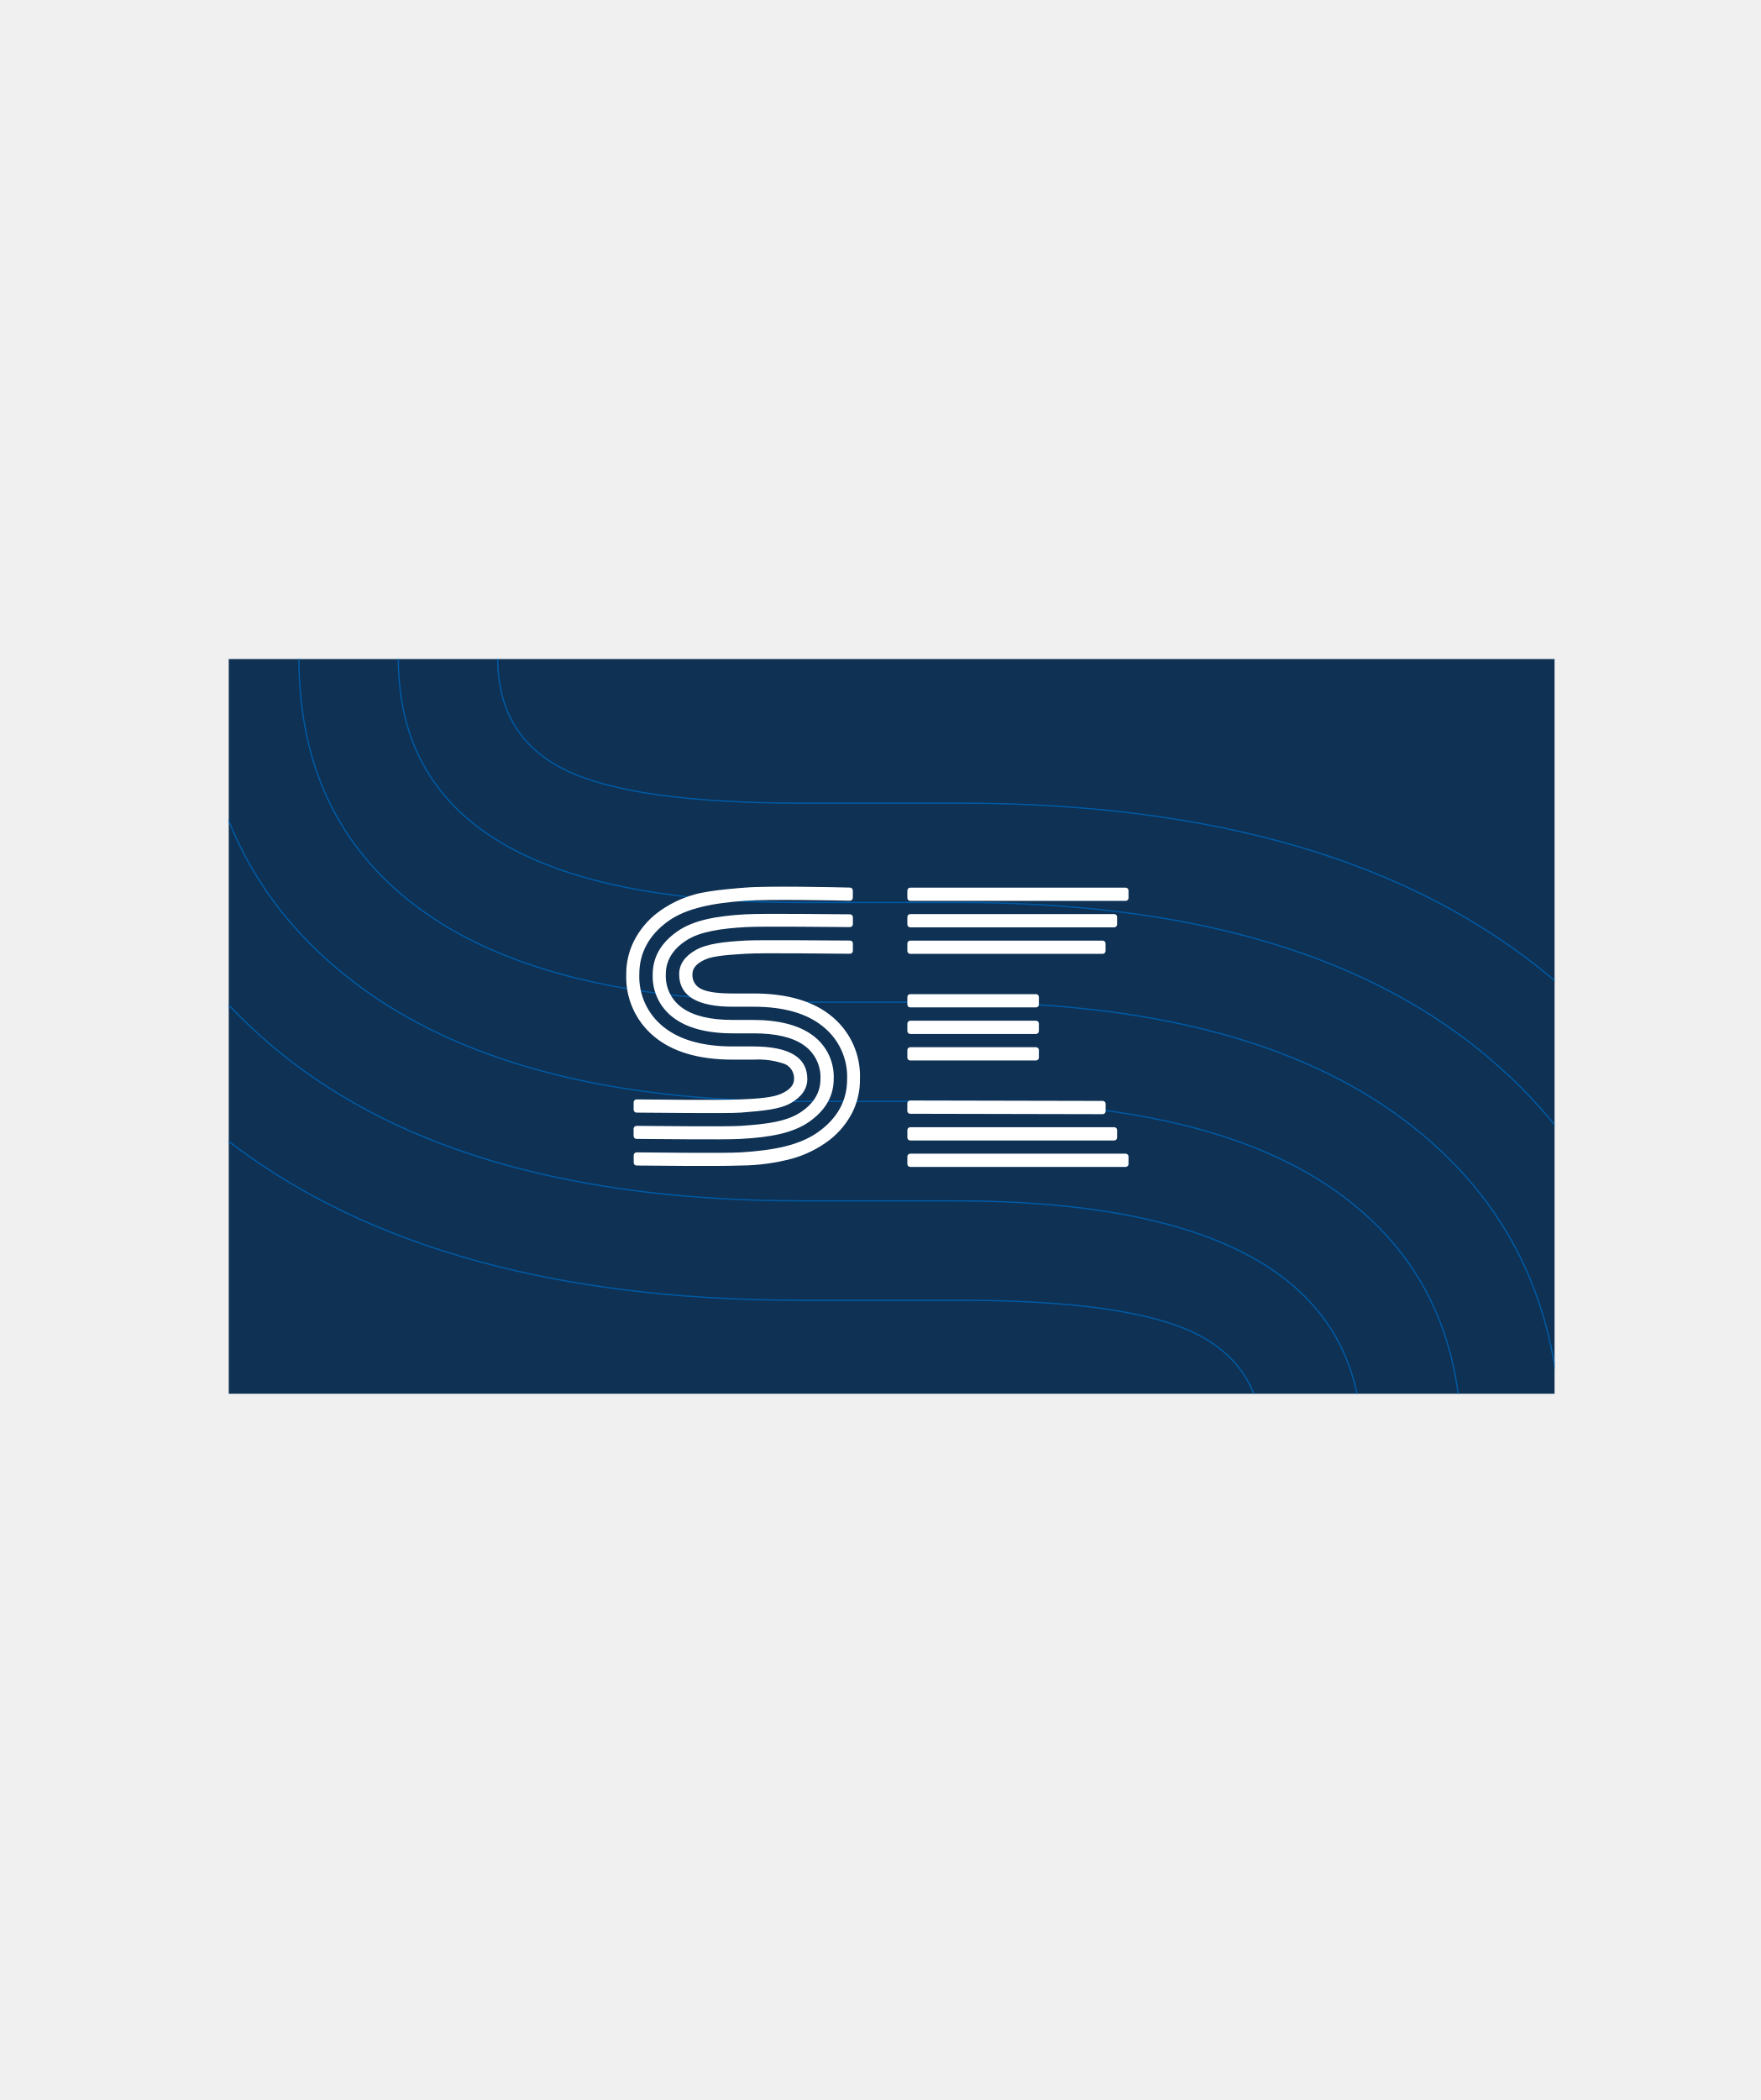
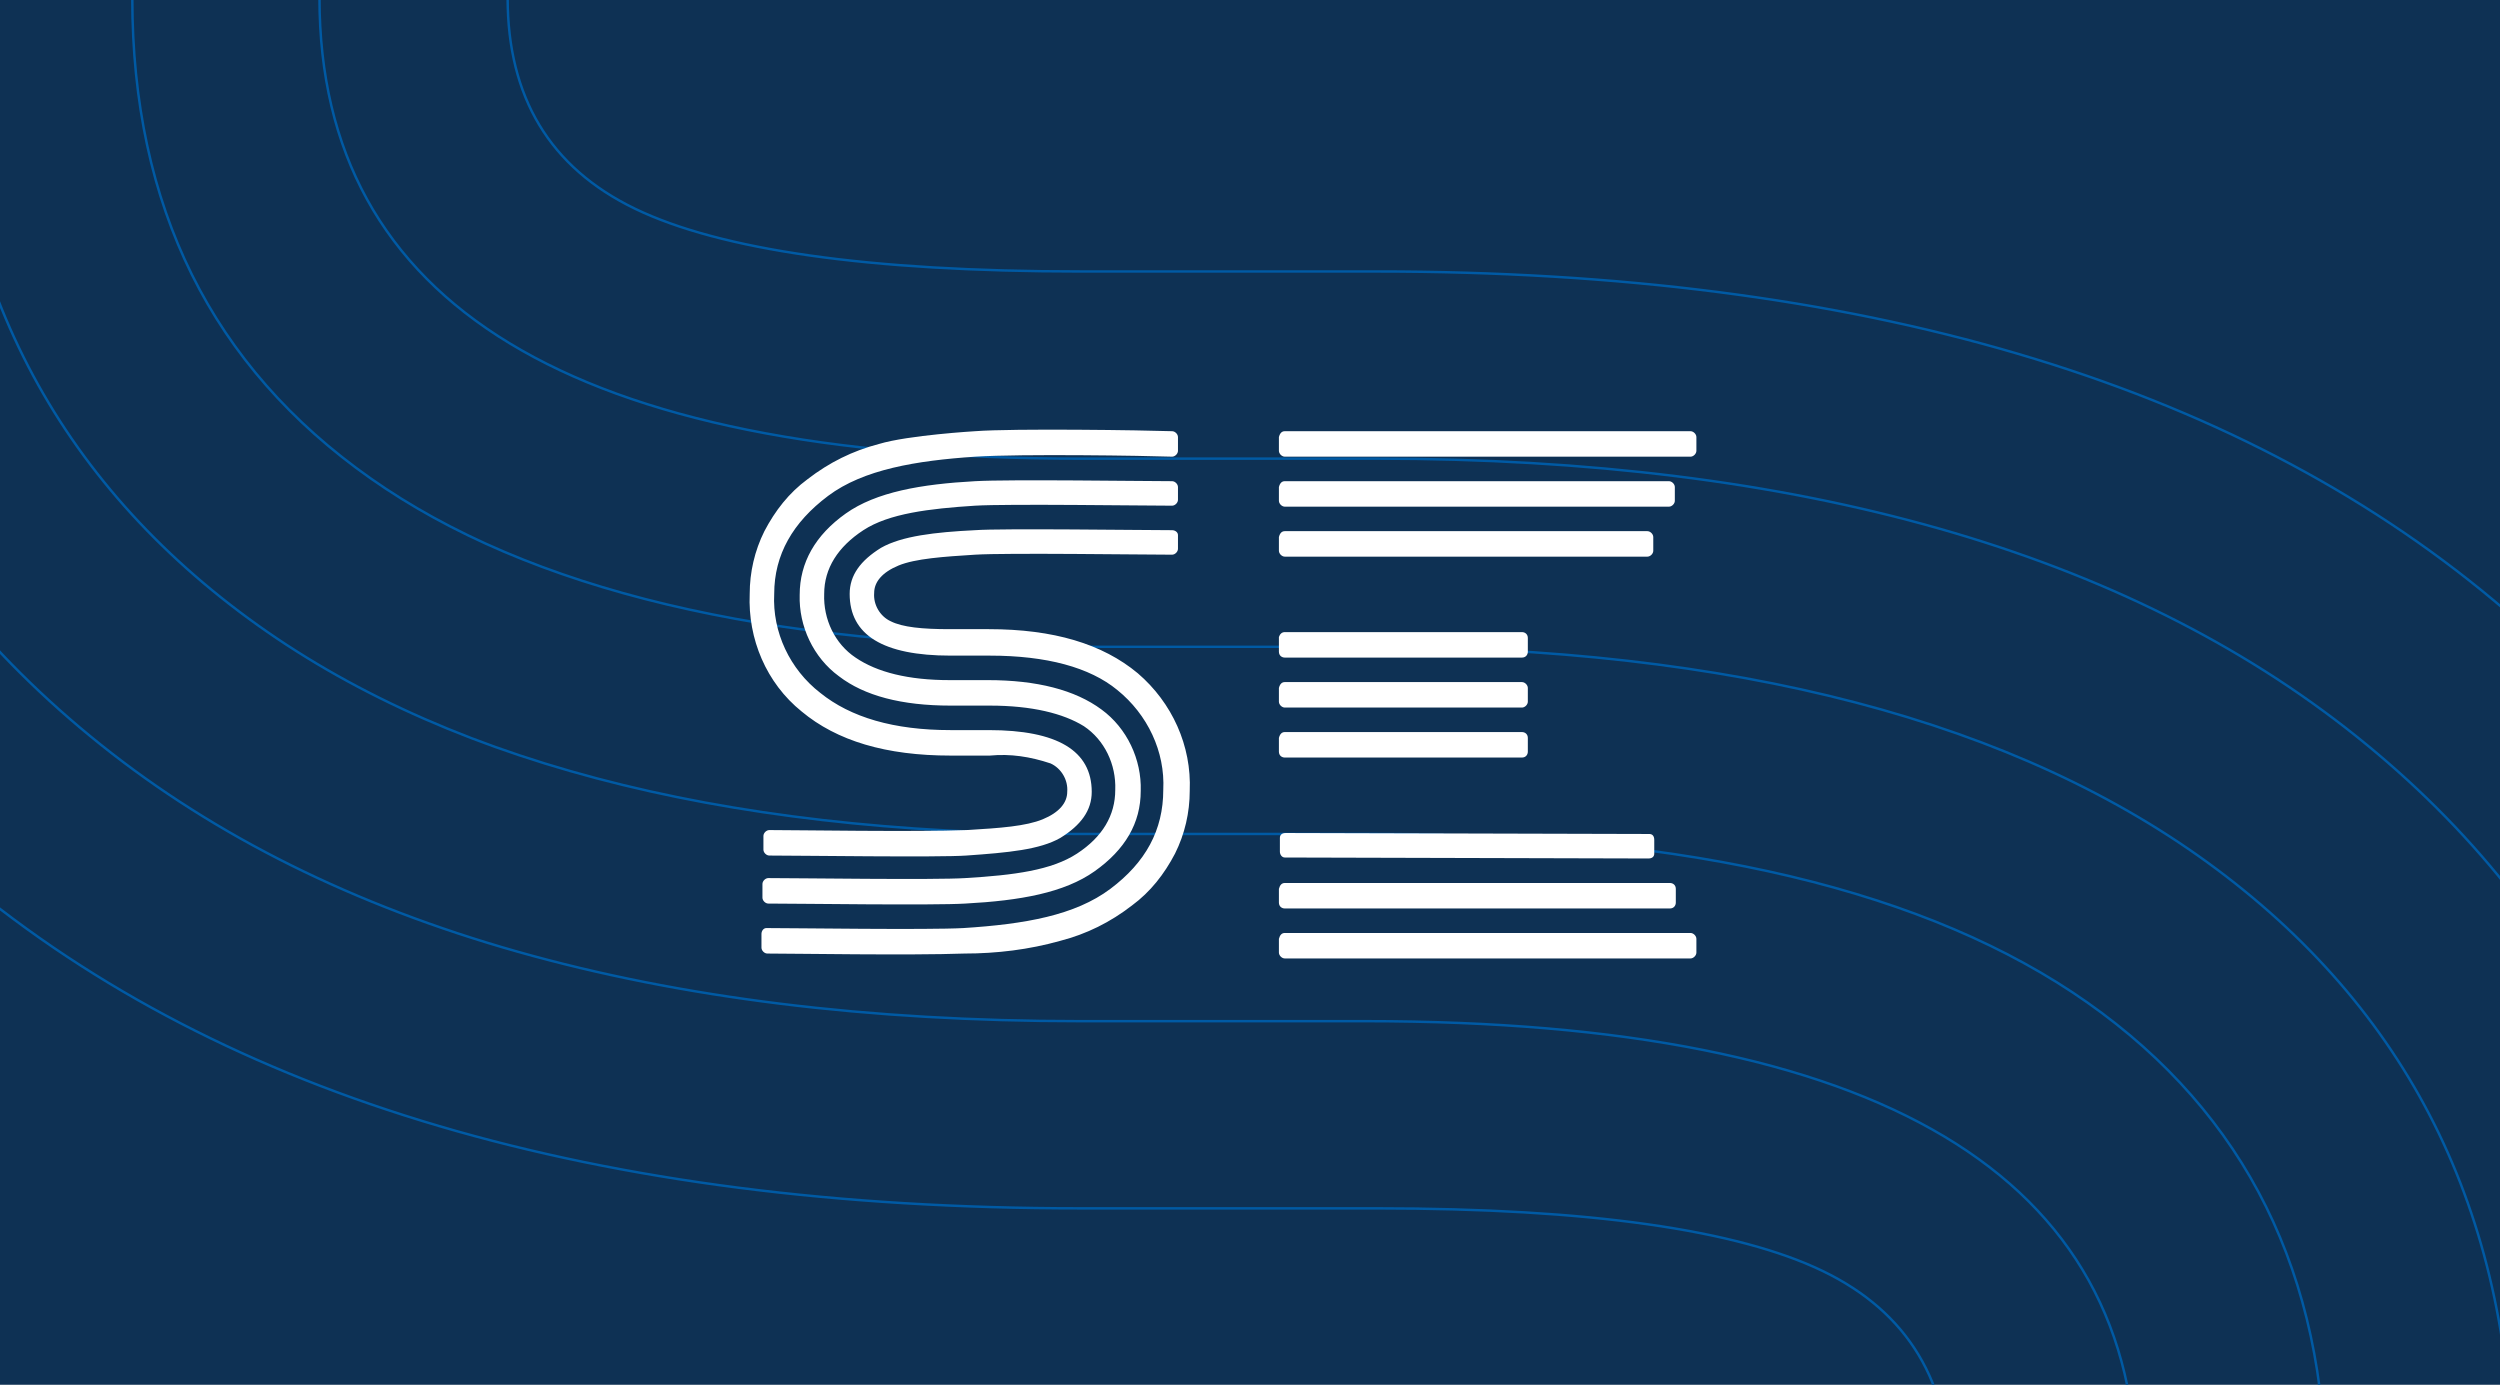
- <svg xmlns="http://www.w3.org/2000/svg" viewBox="0 0 338.74 403.99">
-   <defs>
-     <style>.a,.d{fill:none;}.b{fill:#0e3154;}.c{clip-path:url(#a);}.d{stroke:#005aa4;stroke-miterlimit:10;stroke-width:0.25px;}.e{fill:#fff;}</style>
-     <clipPath id="a" transform="translate(44.02 126.79)">
-       <rect class="a" width="255.12" height="141.33" />
+ <svg xmlns="http://www.w3.org/2000/svg" xmlns:xlink="http://www.w3.org/1999/xlink" version="1.1" id="Layer_1" x="0px" y="0px" viewBox="0 0 255.1 141.3" style="enable-background:new 0 0 255.1 141.3;" xml:space="preserve">
+   <style type="text/css">
+ 	.st0{fill:#0E3154;}
+ 	.st1{clip-path:url(#SVGID_2_);}
+ 	.st2{fill:none;stroke:#005AA4;stroke-width:0.25;stroke-miterlimit:10;}
+ 	.st3{fill:#FFFFFF;}
+ </style>
+   <rect class="st0" width="255.1" height="141.3" />
+   <g>
+     <defs>
+       <rect id="SVGID_1_" width="255.1" height="141.3" />
+     </defs>
+     <clipPath id="SVGID_2_">
+       <use xlink:href="#SVGID_1_" style="overflow:visible;" />
    </clipPath>
-   </defs>
-   <rect class="b" x="44.02" y="126.79" width="255.12" height="141.33" />
-   <g class="c">
-     <path class="d" d="M140.5,46.83H110.21q-77.58,0-77.58-47,0-21.25,24-34.94c16-9.12,41.49-12,72.14-13.68,22.45-1.23,155,0,155,0v19.1s-128.07-1.84-155,0C104.29-28,82.75-26.94,70.35-21.45S51.75-8.87,51.75-.19q0,15.14,13,21.52t45.44,6.38H140.5q73.86,0,114,33.61t40.12,89.93a105.6,105.6,0,0,1-11.43,48.36q-11.42,22.57-32.81,39.72t-54.6,27.1c-22.14,6.64-46.78,9.06-73.86,10C75.23,278-33,276.36-33,276.36v-19.1s124.44,1.91,154.89,0c47.73-3,85.37-10.09,112.65-30.29s40.92-45.43,40.92-75.72q0-48.07-35.07-76.25T140.5,46.83Zm0,76.52H110.21q-73.87,0-114-33.61T-43.89-.19A105.62,105.62,0,0,1-32.47-48.55Q-21.05-71.12.34-88.27t54.6-27.1c22.14-6.64,73.87-10,73.87-10,34.05-3,154.91,0,154.91,0v19s-114.32-2.78-154.91.12C83.72-103,43.43-96.11,16.15-75.91S-24.76-30.48-24.76-.19q0,48.09,35.07,76.25t99.9,28.16h29.22q78.65,0,78.65,47,0,21.27-24.05,34.94c-16,9.13-40.18,11.14-72.13,13.68-22.57,1.8-154.89,0-154.89,0V180.75s112.61,1.86,154.89,0c26.54-1.17,46-2.74,58.45-8.23S199,159.93,199,151.25q0-15.13-13-21.52T140.5,123.35Zm0-38.26H110.21q-55.8,0-85.82-22.71T-5.63-.19q0-37.2,35.33-62c23.56-16.56,57.57-22.46,99.11-24.84,29.48-1.7,155,0,155,0V-67.9s-127.78-1.63-155,0c-35.38,2.06-65.94,6.37-85.69,19.13S13.5-19.85,13.5-.19q0,31.88,24.31,49T110.21,66h29.22Q196,66,226.18,88.68t30.16,62.57q0,37.2-35.34,62c-23.56,16.57-56.67,22.27-99.1,24.84-27.17,1.65-154.89,0-154.89,0V219s129.69,1.73,154.89,0c37.28-2.55,65.93-6.37,85.68-19.13s29.63-29,29.63-48.62q0-31.87-24.31-49T140.5,85.09Z" transform="translate(44.02 126.79)" />
+     <g class="st1">
+       <path class="st2" d="M140.5,46.8h-30.3c-51.7,0-77.6-15.7-77.6-47c0-14.2,8-25.8,24-34.9c16-9.1,41.5-12,72.1-13.7    c22.4-1.2,155,0,155,0v19.1c0,0-128.1-1.8-155,0c-24.5,1.7-46,2.7-58.4,8.2S51.8-8.9,51.8-0.2c0,10.1,4.3,17.3,13,21.5    s23.8,6.4,45.4,6.4h30.3c49.2,0,87.2,11.2,114,33.6s40.1,52.4,40.1,89.9c0.1,16.8-3.8,33.4-11.4,48.4c-7.6,15-18.6,28.3-32.8,39.7    c-14.3,11.4-32.5,20.5-54.6,27.1c-22.1,6.6-46.8,9.1-73.9,10C75.2,278-33,276.4-33,276.4v-19.1c0,0,124.4,1.9,154.9,0    c47.7-3,85.4-10.1,112.7-30.3s40.9-45.4,40.9-75.7c0-32-11.7-57.5-35.1-76.2S183.7,46.8,140.5,46.8z M140.5,123.3h-30.3    c-49.2,0-87.2-11.2-114-33.6S-43.9,37.4-43.9-0.2C-44-17-40.1-33.6-32.5-48.5c7.6-15,18.6-28.3,32.8-39.7s32.5-20.5,54.6-27.1    c22.1-6.6,73.9-10,73.9-10c34.1-3,154.9,0,154.9,0v19c0,0-114.3-2.8-154.9,0.1C83.7-103,43.4-96.1,16.1-75.9S-24.8-30.5-24.8-0.2    c0,32.1,11.7,57.5,35.1,76.2s56.7,28.2,99.9,28.2h29.2c52.4,0,78.7,15.7,78.6,47c0,14.2-8,25.8-24.1,34.9    c-16,9.1-40.2,11.1-72.1,13.7c-22.6,1.8-154.9,0-154.9,0v-19.1c0,0,112.6,1.9,154.9,0c26.5-1.2,46-2.7,58.5-8.2    s18.7-12.6,18.7-21.3c0-10.1-4.3-17.3-13-21.5C177.3,125.5,162.2,123.3,140.5,123.3z M140.5,85.1h-30.3    c-37.2,0-65.8-7.6-85.8-22.7s-30-36-30-62.6c0-24.8,11.8-45.5,35.3-62C53.3-78.8,87.3-84.6,128.8-87c29.5-1.7,155,0,155,0v19.1    c0,0-127.8-1.6-155,0c-35.4,2.1-65.9,6.4-85.7,19.1S13.5-19.9,13.5-0.2c0,21.3,8.1,37.6,24.3,49S78.1,66,110.2,66h29.2    c37.7,0,66.6,7.6,86.8,22.7s30.2,36,30.2,62.6c0,24.8-11.8,45.5-35.3,62c-23.6,16.6-56.7,22.3-99.1,24.8    c-27.2,1.6-154.9,0-154.9,0V219c0,0,129.7,1.7,154.9,0c37.3-2.6,65.9-6.4,85.7-19.1s29.6-29,29.6-48.6c0-21.2-8.1-37.6-24.3-49    S172.6,85.1,140.5,85.1z" />
+     </g>
  </g>
-   <path class="e" d="M101,66.88H97q-10.34,0-10.33-6.26,0-2.84,3.2-4.65c2.14-1.22,5.53-1.6,9.6-1.82,2.68-.15,17.08,0,20.08,0a.55.55,0,0,1,.55.56v1.42a.56.56,0,0,1-.56.56c-3,0-16.87-.21-20.07,0s-6.13.37-7.78,1.1-2.47,1.67-2.47,2.83a2.94,2.94,0,0,0,1.73,2.86c1.16.57,3.17.85,6,.85h4q9.84,0,15.17,4.47a14.85,14.85,0,0,1,5.34,12A14,14,0,0,1,120,87.21a15.9,15.9,0,0,1-4.37,5.29,21.36,21.36,0,0,1-7.26,3.61,39.14,39.14,0,0,1-9.83,1.32c-5.49.19-17.38,0-20.07,0a.56.56,0,0,1-.55-.56V95.46a.55.55,0,0,1,.56-.56c2.94,0,16.45.21,20.06,0,6.35-.4,11.36-1.35,15-4s5.45-6,5.45-10.08a12.34,12.34,0,0,0-4.67-10.15Q109.64,66.88,101,66.88Zm0,10.18H97q-9.84,0-15.17-4.47a14.81,14.81,0,0,1-5.34-12A14,14,0,0,1,78,54.18a16,16,0,0,1,4.37-5.29,21.17,21.17,0,0,1,7.26-3.6c3-.89,9.83-1.33,9.83-1.33,4-.35,17.23-.08,20.08,0a.56.56,0,0,1,.55.56v1.41a.57.57,0,0,1-.57.56c-2.81-.06-15.27-.32-20.06,0-6,.43-11.36,1.34-15,4S79,56.59,79,60.62a12.34,12.34,0,0,0,4.67,10.15q4.67,3.75,13.3,3.75h3.89q10.47,0,10.47,6.26,0,2.82-3.2,4.65c-2.14,1.21-5.35,1.48-9.6,1.82-2.69.21-17.07,0-20.07,0a.56.56,0,0,1-.55-.56V85.27a.56.56,0,0,1,.56-.56c2.78,0,15.08.21,20.06,0,3.53-.15,6.13-.36,7.78-1.09s2.47-1.68,2.47-2.83a3,3,0,0,0-1.73-2.87A15.21,15.21,0,0,0,101,77.06ZM101,72H97q-7.43,0-11.42-3a9.87,9.87,0,0,1-4-8.33q0-4.95,4.7-8.26c3.14-2.21,7.67-3,13.19-3.31,3.5-.2,17.16,0,20.08,0a.56.56,0,0,1,.55.56V51a.56.56,0,0,1-.56.56c-3,0-16.84-.19-20.07,0-4.7.27-8.77.85-11.4,2.55S84.1,58,84.1,60.62a7.48,7.48,0,0,0,3.23,6.52q3.24,2.28,9.64,2.28h3.89q7.53,0,11.55,3a9.85,9.85,0,0,1,4,8.33q0,4.95-4.7,8.25c-3.14,2.21-7.55,3-13.19,3.31-3.23.2-17.13,0-20.07,0a.56.56,0,0,1-.55-.56V90.36a.56.56,0,0,1,.56-.56c3,0,17.06.2,20.06,0,5-.33,8.77-.84,11.4-2.54s3.94-3.86,3.94-6.47a7.5,7.5,0,0,0-3.23-6.53Q107.4,72,101,72Z" transform="translate(44.02 126.79)" />
-   <rect class="e" x="174.6" y="175.85" width="40.36" height="2.55" rx="0.56" />
-   <rect class="e" x="174.6" y="221.94" width="42.56" height="2.55" rx="0.56" />
-   <rect class="e" x="174.6" y="180.95" width="38.14" height="2.55" rx="0.56" />
-   <rect class="e" x="174.6" y="216.85" width="40.36" height="2.55" rx="0.55" />
-   <rect class="e" x="174.6" y="170.76" width="42.56" height="2.55" rx="0.56" />
-   <rect class="e" x="174.6" y="201.46" width="25.31" height="2.55" rx="0.55" />
-   <rect class="e" x="174.6" y="191.25" width="25.31" height="2.55" rx="0.55" />
-   <rect class="e" x="174.6" y="196.36" width="25.31" height="2.55" rx="0.56" />
-   <rect class="e" x="148.39" y="67.16" width="2.55" height="38.16" rx="0.55" transform="translate(107.12 362.51) rotate(-89.88)" />
+   <path class="st3" d="M101,66.9h-4c-6.9,0-10.3-2.1-10.3-6.3c0-1.9,1.1-3.4,3.2-4.7c2.1-1.2,5.5-1.6,9.6-1.8c2.7-0.2,17.1,0,20.1,0  c0.3,0,0.6,0.2,0.6,0.5c0,0,0,0,0,0v1.4c0,0.3-0.3,0.6-0.6,0.6c-3,0-16.9-0.2-20.1,0s-6.1,0.4-7.8,1.1s-2.5,1.7-2.5,2.8  c-0.1,1.2,0.6,2.4,1.7,2.9c1.2,0.6,3.2,0.8,6,0.8h4c6.6,0,11.6,1.5,15.2,4.5c3.5,3,5.5,7.4,5.3,12c0,2.2-0.5,4.4-1.5,6.4  c-1.1,2.1-2.5,3.9-4.4,5.3c-2.2,1.7-4.6,2.9-7.3,3.6c-3.2,0.9-6.5,1.3-9.8,1.3c-5.5,0.2-17.4,0-20.1,0c-0.3,0-0.6-0.3-0.6-0.6v-1.4  c0-0.3,0.2-0.6,0.5-0.6c0,0,0,0,0,0c2.9,0,16.5,0.2,20.1,0c6.3-0.4,11.4-1.3,15-4s5.4-6,5.4-10.1c0.2-3.9-1.6-7.7-4.7-10.2  C111.2,68.1,106.8,66.9,101,66.9z M101,77.1h-4c-6.6,0-11.6-1.5-15.2-4.5c-3.6-2.9-5.5-7.4-5.3-12c0-2.2,0.5-4.4,1.5-6.4  c1.1-2.1,2.5-3.9,4.4-5.3c2.2-1.7,4.6-2.9,7.3-3.6c3-0.9,9.8-1.3,9.8-1.3c4-0.3,17.2-0.1,20.1,0c0.3,0,0.6,0.3,0.6,0.6v1.4  c0,0.3-0.3,0.6-0.6,0.6c-2.8-0.1-15.3-0.3-20.1,0c-6,0.4-11.4,1.3-15,4S79,56.6,79,60.6c-0.2,3.9,1.6,7.7,4.7,10.1  c3.1,2.5,7.5,3.8,13.3,3.8h3.9c7,0,10.5,2.1,10.5,6.3c0,1.9-1.1,3.4-3.2,4.7c-2.1,1.2-5.3,1.5-9.6,1.8c-2.7,0.2-17.1,0-20.1,0  c-0.3,0-0.6-0.3-0.6-0.6v-1.4c0-0.3,0.3-0.6,0.6-0.6c2.8,0,15.1,0.2,20.1,0c3.5-0.2,6.1-0.4,7.8-1.1s2.5-1.7,2.5-2.8  c0.1-1.2-0.6-2.4-1.7-2.9C105.1,77.2,103.1,76.9,101,77.1z M101,72h-4c-5,0-8.8-1-11.4-3c-2.6-1.9-4.1-5.1-4-8.3  c0-3.3,1.6-6.1,4.7-8.3c3.1-2.2,7.7-3,13.2-3.3c3.5-0.2,17.2,0,20.1,0c0.3,0,0.6,0.3,0.6,0.6V51c0,0.3-0.3,0.6-0.6,0.6  c-3,0-16.8-0.2-20.1,0c-4.7,0.3-8.8,0.8-11.4,2.5s-4,3.9-4,6.5c-0.1,2.6,1.1,5.1,3.2,6.5c2.2,1.5,5.4,2.3,9.6,2.3h3.9  c5,0,8.9,1,11.6,3c2.6,1.9,4.1,5.1,4,8.3c0,3.3-1.6,6-4.7,8.2c-3.1,2.2-7.6,3-13.2,3.3c-3.2,0.2-17.1,0-20.1,0  c-0.3,0-0.6-0.3-0.6-0.6v-1.4c0-0.3,0.3-0.6,0.6-0.6c3,0,17.1,0.2,20.1,0c5-0.3,8.8-0.8,11.4-2.5s3.9-3.9,3.9-6.5  c0.1-2.6-1.1-5.1-3.2-6.5C108.5,72.8,105.3,72,101,72z" />
+   <path class="st3" d="M131.1,49.1h39.2c0.3,0,0.6,0.3,0.6,0.6v1.4c0,0.3-0.3,0.6-0.6,0.6h-39.2c-0.3,0-0.6-0.3-0.6-0.6v-1.4  C130.6,49.3,130.8,49.1,131.1,49.1z" />
+   <path class="st3" d="M131.1,95.2h41.4c0.3,0,0.6,0.3,0.6,0.6v1.4c0,0.3-0.3,0.6-0.6,0.6h-41.4c-0.3,0-0.6-0.3-0.6-0.6v-1.4  C130.6,95.4,130.8,95.2,131.1,95.2z" />
+   <path class="st3" d="M131.1,54.2h37c0.3,0,0.6,0.3,0.6,0.6v1.4c0,0.3-0.3,0.6-0.6,0.6h-37c-0.3,0-0.6-0.3-0.6-0.6v-1.4  C130.6,54.4,130.8,54.2,131.1,54.2z" />
+   <path class="st3" d="M131.1,90.1h39.3c0.3,0,0.6,0.2,0.6,0.6v1.4c0,0.3-0.2,0.6-0.6,0.6h-39.3c-0.3,0-0.6-0.2-0.6-0.6v-1.4  C130.6,90.3,130.8,90.1,131.1,90.1z" />
+   <path class="st3" d="M131.1,44h41.4c0.3,0,0.6,0.3,0.6,0.6V46c0,0.3-0.3,0.6-0.6,0.6h-41.4c-0.3,0-0.6-0.3-0.6-0.6v-1.4  C130.6,44.2,130.8,44,131.1,44z" />
+   <path class="st3" d="M131.1,74.7h24.2c0.3,0,0.6,0.2,0.6,0.6v1.4c0,0.3-0.2,0.6-0.6,0.6h-24.2c-0.3,0-0.6-0.2-0.6-0.6v-1.4  C130.6,74.9,130.8,74.7,131.1,74.7z" />
+   <path class="st3" d="M131.1,64.5h24.2c0.3,0,0.6,0.2,0.6,0.6v1.4c0,0.3-0.2,0.6-0.6,0.6h-24.2c-0.3,0-0.6-0.2-0.6-0.6V65  C130.6,64.7,130.8,64.5,131.1,64.5z" />
+   <path class="st3" d="M131.1,69.6h24.2c0.3,0,0.6,0.3,0.6,0.6v1.4c0,0.3-0.3,0.6-0.6,0.6h-24.2c-0.3,0-0.6-0.3-0.6-0.6v-1.4  C130.6,69.8,130.8,69.6,131.1,69.6z" />
+   <path class="st3" d="M130.6,86.9l0-1.4c0-0.3,0.2-0.5,0.6-0.5l37.1,0.1c0.3,0,0.5,0.2,0.5,0.6l0,1.4c0,0.3-0.2,0.5-0.6,0.5  l-37.1-0.1C130.8,87.5,130.6,87.2,130.6,86.9z" />
</svg>
